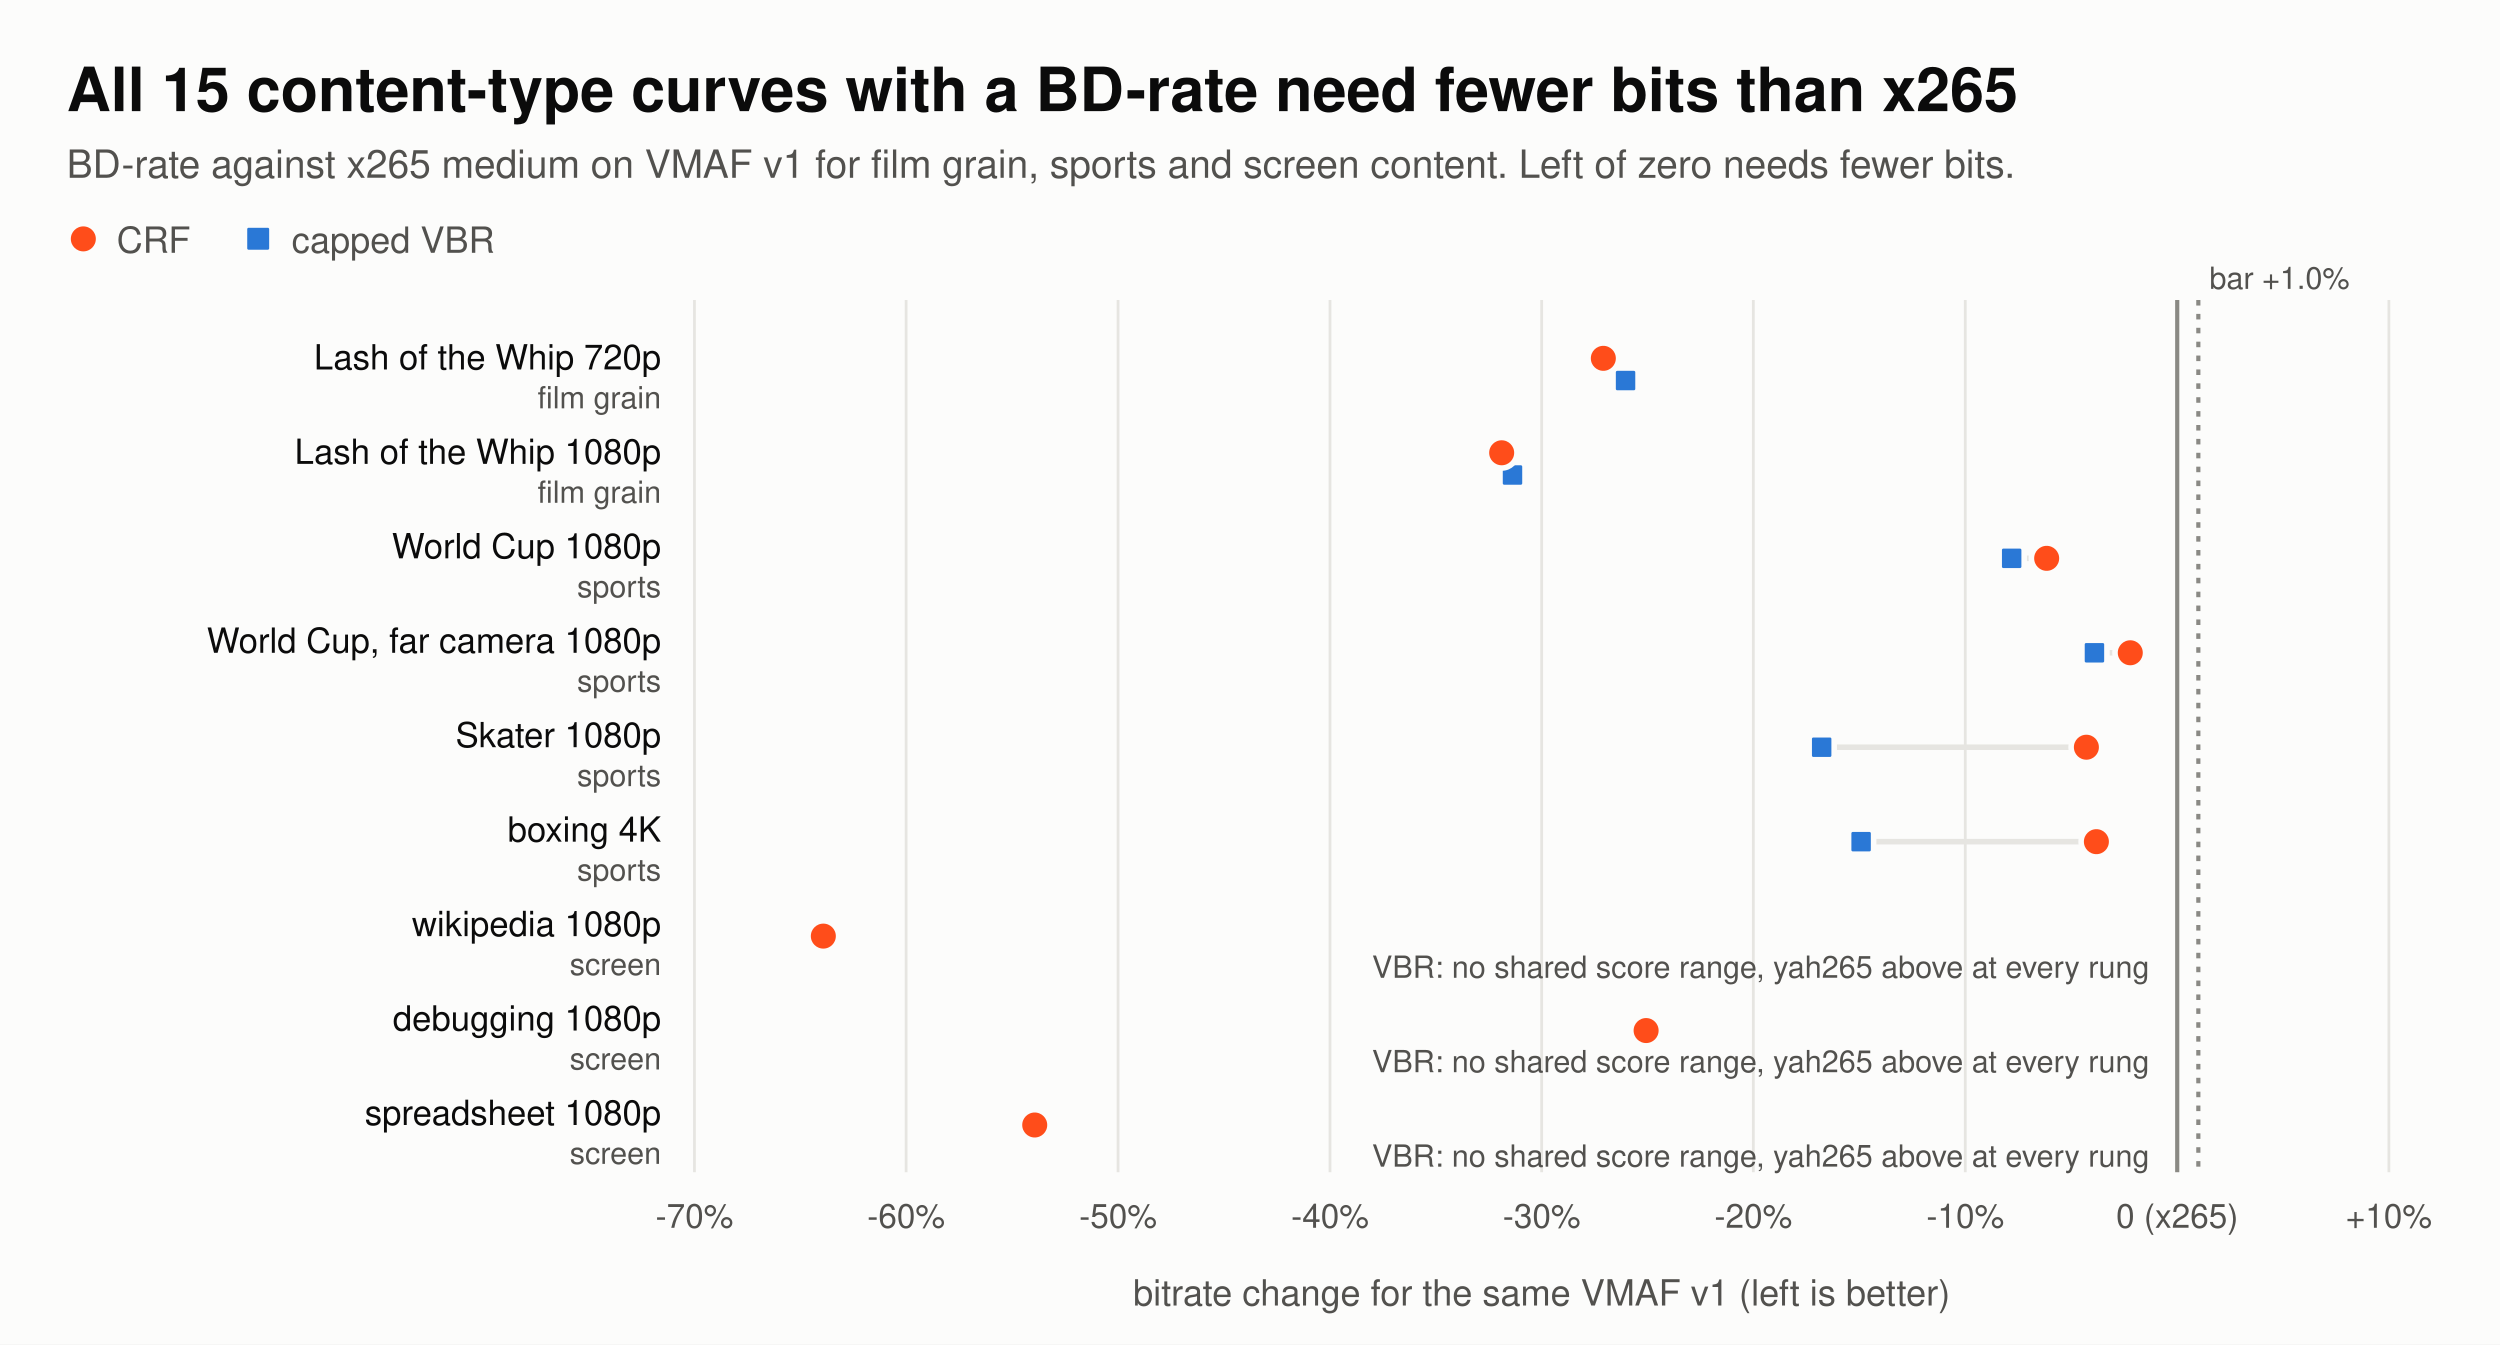
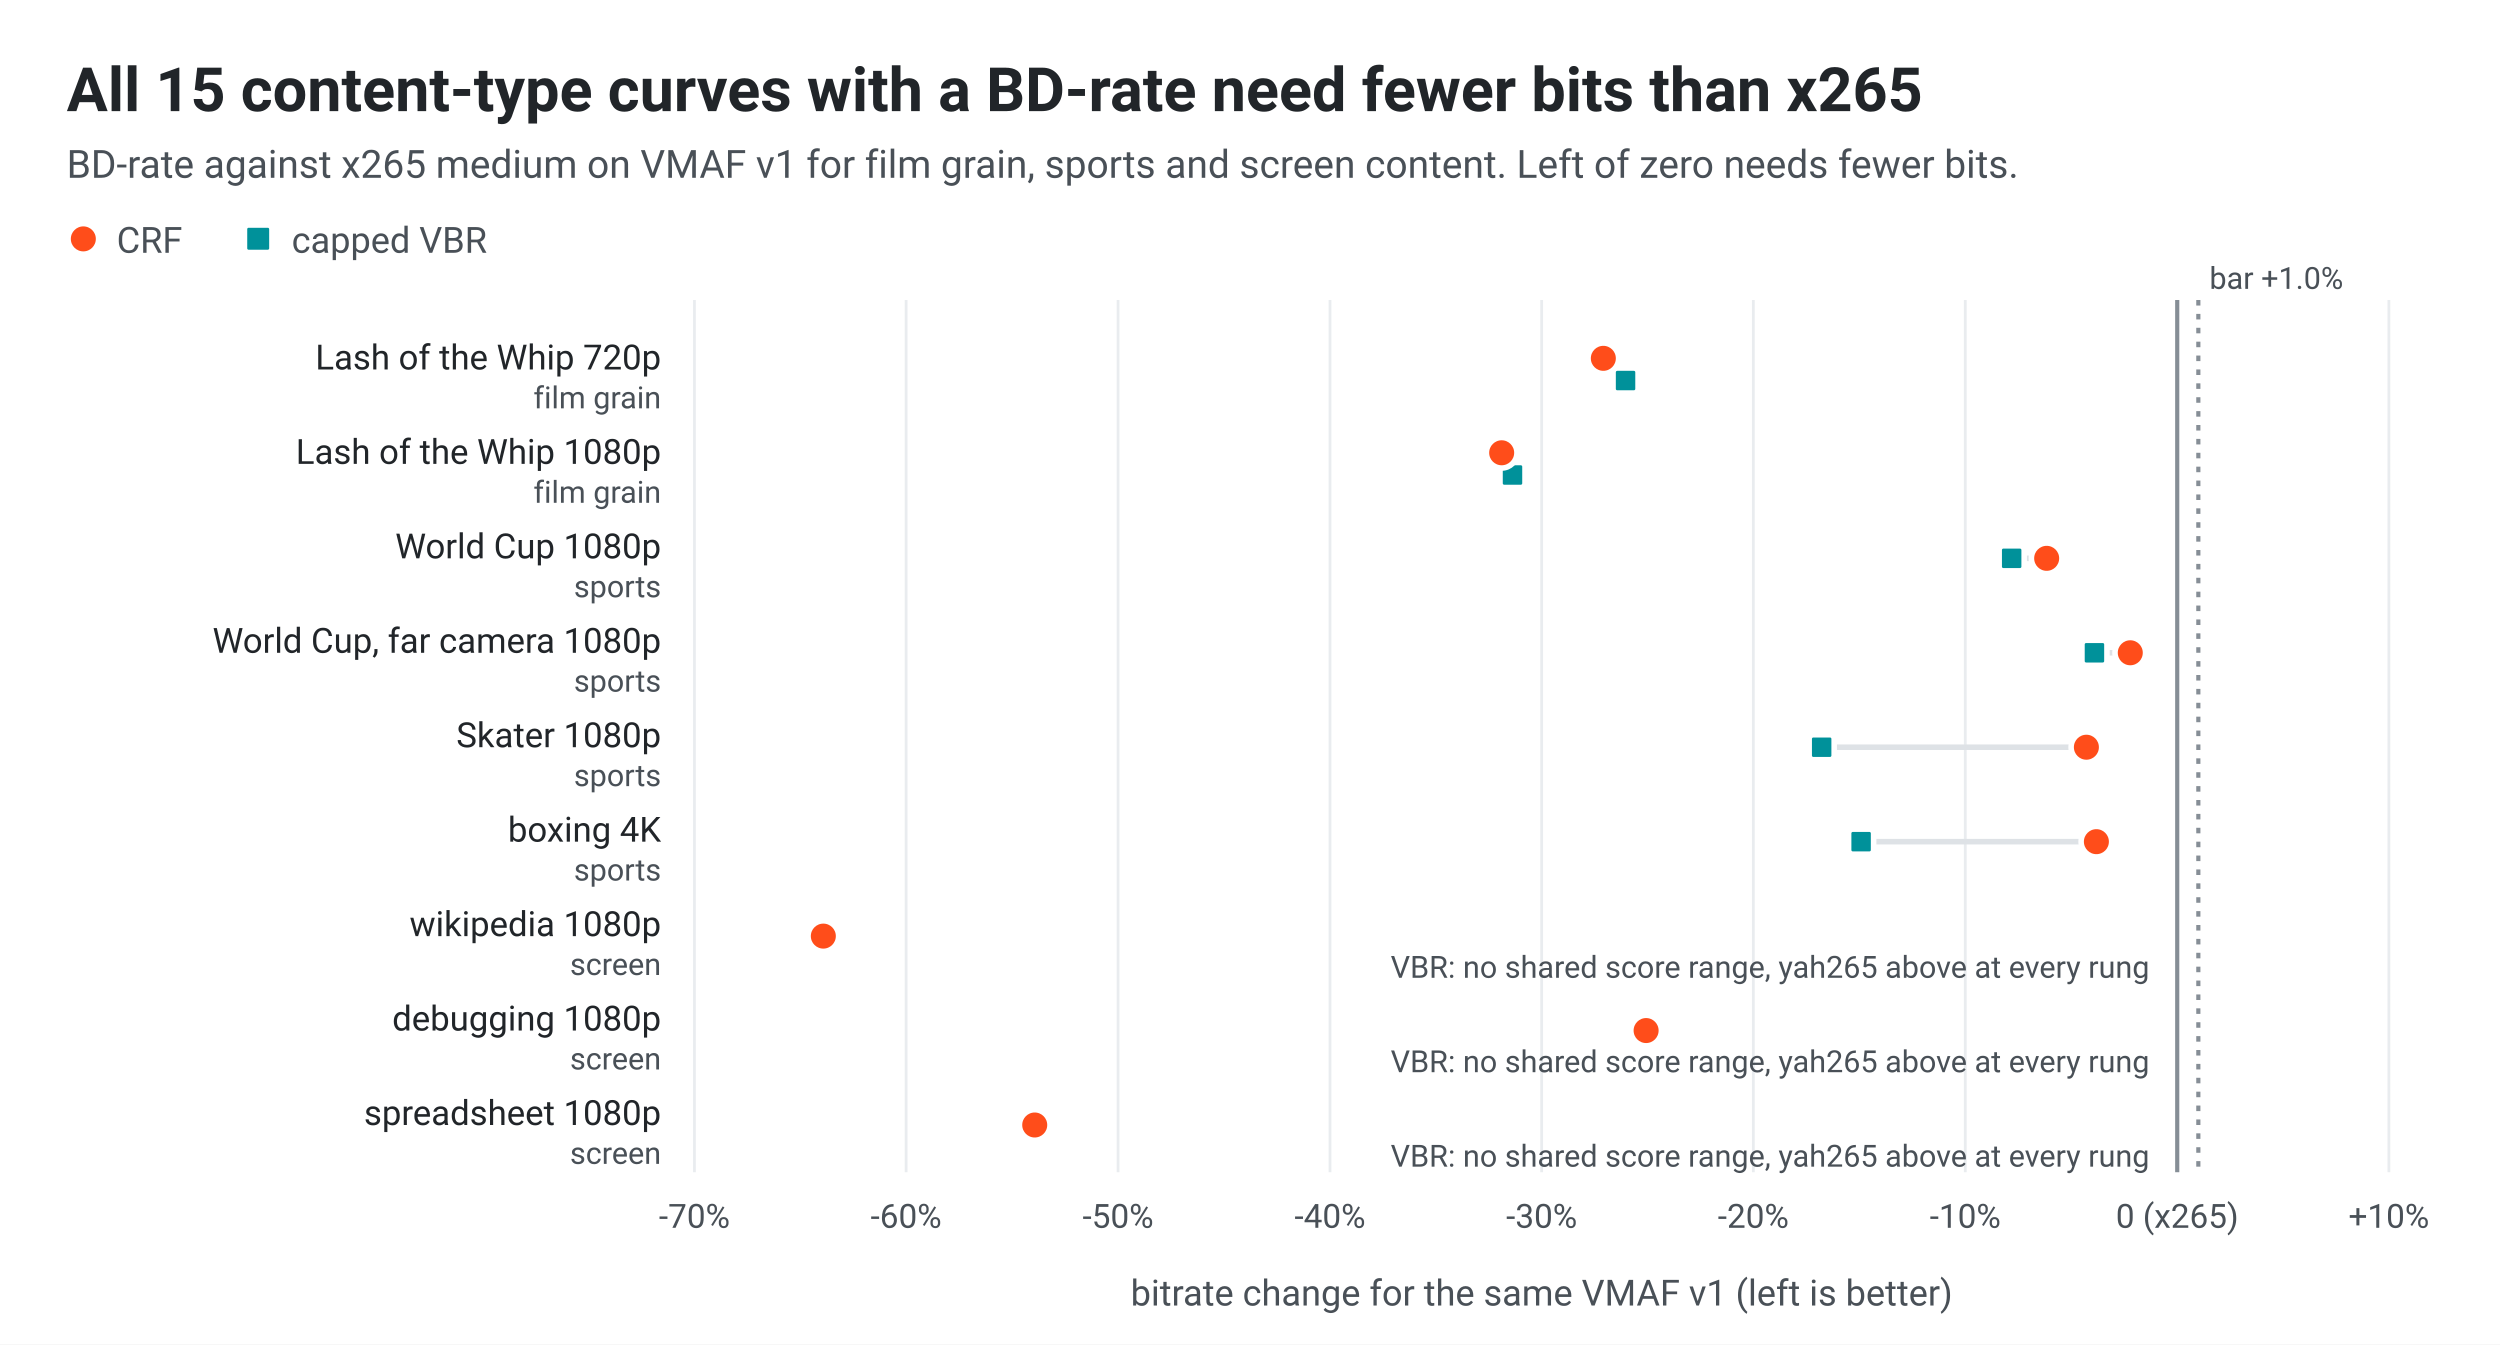
<svg xmlns="http://www.w3.org/2000/svg" width="900" height="484" viewBox="0 0 900 484" role="img">
  <style>
- .bg{fill:#fcfcfb}.t1{fill:#0b0b0b}.t2{fill:#52514e}.grid{stroke:#e6e5e1}
- .base{stroke:#8a8984}.ring{stroke:#fcfcfb}.band{fill:#efeeea}
- .s1{fill:#ff4d1a}.s2{fill:#2a78d6}.s3{fill:#1baf7a}.sx{fill:#8a8984}
- .l1{stroke:#ff4d1a}.l2{stroke:#2a78d6}.l3{stroke:#1baf7a}.lx{stroke:#8a8984}.span{stroke:#e6e5e1}
- text{font-family:-apple-system,BlinkMacSystemFont,"Segoe UI",Helvetica,Arial,sans-serif}
+ .bg{fill:#ffffff}.t1{fill:#212529}.t2{fill:#495057}.grid{stroke:#e9ecef}
+ .base{stroke:#868e96}.ring{stroke:#ffffff}.med{stroke:#212529}.band{fill:#f1f3f5}
+ .s1{fill:#ff4d1a}.s2{fill:#00919a}.s3{fill:#6250d6}.sx{fill:#868e96}
+ .l1{stroke:#ff4d1a}.l2{stroke:#00919a}.l3{stroke:#6250d6}.lx{stroke:#868e96}.span{stroke:#dee2e6}
+ .note{fill:#b8330a}.wash{fill:#ffe8dc}
+ text{font-family:system-ui,-apple-system,"Segoe UI",Roboto,Helvetica,Arial,sans-serif}
@media (prefers-color-scheme:dark){
- .bg{fill:#1a1a19}.t1{fill:#f0efec}.t2{fill:#c3c2b7}.grid{stroke:#2e2e2c}
- .base{stroke:#8a8984}.ring{stroke:#1a1a19}.band{fill:#262624}
- .s1{fill:#ff4d1a}.s2{fill:#3987e5}.s3{fill:#199e70}.sx{fill:#8a8984}
- .l1{stroke:#ff4d1a}.l2{stroke:#3987e5}.l3{stroke:#199e70}.lx{stroke:#8a8984}.span{stroke:#3a3a37}}
+ .bg{fill:#1b1c1e}.t1{fill:#e9ecee}.t2{fill:#b6bcc1}.grid{stroke:#2e3135}
+ .base{stroke:#8f959a}.ring{stroke:#1b1c1e}.med{stroke:#e9ecee}.band{fill:#23262a}
+ .s1{fill:#ff4d1a}.s2{fill:#12a3ad}.s3{fill:#9085e9}.sx{fill:#8f959a}
+ .l1{stroke:#ff4d1a}.l2{stroke:#12a3ad}.l3{stroke:#9085e9}.lx{stroke:#8f959a}.span{stroke:#3a3e43}
+ .note{fill:#ff8a5c}.wash{fill:#45200f}}
</style>
  <rect width="100%" height="100%" class="bg" />
  <text x="24.0" y="40.0" font-size="22" class="t1" text-anchor="start" font-weight="600">All 15 content-type curves with a BD-rate need fewer bits than x265</text>
  <text x="24.0" y="64.0" font-size="14" class="t2" text-anchor="start">BD-rate against x265 medium on VMAF v1 for film grain, sports and screen content. Left of zero needs fewer bits.</text>
  <circle cx="30.0" cy="86.0" r="5.5" class="s1 ring" stroke-width="2" />
  <text x="42.0" y="91.0" font-size="13" class="t2" text-anchor="start">CRF</text>
  <rect x="88.0" y="81.0" width="9.9" height="9.9" rx="1.5" class="s2 ring" stroke-width="2" />
  <text x="105.0" y="91.0" font-size="13" class="t2" text-anchor="start">capped VBR</text>
  <line x1="250.0" y1="108.0" x2="250.0" y2="422.0" class="grid" stroke-width="1" />
  <text x="250.0" y="442.0" font-size="12" class="t2" text-anchor="middle">-70%</text>
  <line x1="326.2" y1="108.0" x2="326.2" y2="422.0" class="grid" stroke-width="1" />
  <text x="326.2" y="442.0" font-size="12" class="t2" text-anchor="middle">-60%</text>
  <line x1="402.5" y1="108.0" x2="402.5" y2="422.0" class="grid" stroke-width="1" />
  <text x="402.5" y="442.0" font-size="12" class="t2" text-anchor="middle">-50%</text>
  <line x1="478.8" y1="108.0" x2="478.8" y2="422.0" class="grid" stroke-width="1" />
  <text x="478.8" y="442.0" font-size="12" class="t2" text-anchor="middle">-40%</text>
  <line x1="555.0" y1="108.0" x2="555.0" y2="422.0" class="grid" stroke-width="1" />
  <text x="555.0" y="442.0" font-size="12" class="t2" text-anchor="middle">-30%</text>
  <line x1="631.2" y1="108.0" x2="631.2" y2="422.0" class="grid" stroke-width="1" />
  <text x="631.2" y="442.0" font-size="12" class="t2" text-anchor="middle">-20%</text>
  <line x1="707.5" y1="108.0" x2="707.5" y2="422.0" class="grid" stroke-width="1" />
  <text x="707.5" y="442.0" font-size="12" class="t2" text-anchor="middle">-10%</text>
  <line x1="783.8" y1="108.0" x2="783.8" y2="422.0" class="base" stroke-width="1.5" />
  <text x="783.8" y="442.0" font-size="12" class="t2" text-anchor="middle">0 (x265)</text>
  <line x1="860.0" y1="108.0" x2="860.0" y2="422.0" class="grid" stroke-width="1" />
  <text x="860.0" y="442.0" font-size="12" class="t2" text-anchor="middle">+10%</text>
  <line x1="791.4" y1="108.0" x2="791.4" y2="422.0" class="base" stroke-width="1.5" stroke-dasharray="2 3" />
  <text x="795.4" y="104.0" font-size="11" class="t2" text-anchor="start">bar +1.0%</text>
  <text x="238.0" y="133.0" font-size="12.5" class="t1" text-anchor="end">Lash of the Whip 720p</text>
  <text x="238.0" y="147.0" font-size="11" class="t2" text-anchor="end">film grain</text>
  <line x1="577.2" y1="133.0" x2="585.2" y2="133.0" class="span" stroke-width="2" />
  <rect x="580.7" y="132.5" width="9.0" height="9.0" rx="1.5" class="s2 ring" stroke-width="2" />
  <circle cx="577.2" cy="129.0" r="5.5" class="s1 ring" stroke-width="2" />
  <text x="238.0" y="167.0" font-size="12.5" class="t1" text-anchor="end">Lash of the Whip 1080p</text>
  <text x="238.0" y="181.0" font-size="11" class="t2" text-anchor="end">film grain</text>
  <line x1="540.6" y1="167.0" x2="544.5" y2="167.0" class="span" stroke-width="2" />
  <rect x="540.0" y="166.5" width="9.0" height="9.0" rx="1.5" class="s2 ring" stroke-width="2" />
  <circle cx="540.6" cy="163.0" r="5.5" class="s1 ring" stroke-width="2" />
  <text x="238.0" y="201.0" font-size="12.5" class="t1" text-anchor="end">World Cup 1080p</text>
  <text x="238.0" y="215.0" font-size="11" class="t2" text-anchor="end">sports</text>
  <line x1="724.2" y1="201.0" x2="736.8" y2="201.0" class="span" stroke-width="2" />
  <rect x="719.7" y="196.5" width="9.0" height="9.0" rx="1.5" class="s2 ring" stroke-width="2" />
  <circle cx="736.8" cy="201.0" r="5.5" class="s1 ring" stroke-width="2" />
  <text x="238.0" y="235.0" font-size="12.5" class="t1" text-anchor="end">World Cup, far camera 1080p</text>
  <text x="238.0" y="249.0" font-size="11" class="t2" text-anchor="end">sports</text>
  <line x1="754.0" y1="235.0" x2="766.9" y2="235.0" class="span" stroke-width="2" />
  <rect x="749.5" y="230.5" width="9.0" height="9.0" rx="1.5" class="s2 ring" stroke-width="2" />
  <circle cx="766.9" cy="235.0" r="5.5" class="s1 ring" stroke-width="2" />
  <text x="238.0" y="269.0" font-size="12.5" class="t1" text-anchor="end">Skater 1080p</text>
  <text x="238.0" y="283.0" font-size="11" class="t2" text-anchor="end">sports</text>
  <line x1="655.8" y1="269.0" x2="751.1" y2="269.0" class="span" stroke-width="2" />
  <rect x="651.3" y="264.5" width="9.0" height="9.0" rx="1.5" class="s2 ring" stroke-width="2" />
  <circle cx="751.1" cy="269.0" r="5.5" class="s1 ring" stroke-width="2" />
  <text x="238.0" y="303.0" font-size="12.5" class="t1" text-anchor="end">boxing 4K</text>
  <text x="238.0" y="317.0" font-size="11" class="t2" text-anchor="end">sports</text>
  <line x1="670.0" y1="303.0" x2="754.7" y2="303.0" class="span" stroke-width="2" />
  <rect x="665.5" y="298.5" width="9.0" height="9.0" rx="1.5" class="s2 ring" stroke-width="2" />
  <circle cx="754.7" cy="303.0" r="5.5" class="s1 ring" stroke-width="2" />
  <text x="238.0" y="337.0" font-size="12.5" class="t1" text-anchor="end">wikipedia 1080p</text>
  <text x="238.0" y="351.0" font-size="11" class="t2" text-anchor="end">screen</text>
  <text x="773.8" y="352.0" font-size="11" class="t2" text-anchor="end">VBR: no shared score range, yah265 above at every rung</text>
  <circle cx="296.4" cy="337.0" r="5.5" class="s1 ring" stroke-width="2" />
  <text x="238.0" y="371.0" font-size="12.5" class="t1" text-anchor="end">debugging 1080p</text>
  <text x="238.0" y="385.0" font-size="11" class="t2" text-anchor="end">screen</text>
  <text x="773.8" y="386.0" font-size="11" class="t2" text-anchor="end">VBR: no shared score range, yah265 above at every rung</text>
  <circle cx="592.6" cy="371.0" r="5.5" class="s1 ring" stroke-width="2" />
  <text x="238.0" y="405.0" font-size="12.5" class="t1" text-anchor="end">spreadsheet 1080p</text>
  <text x="238.0" y="419.0" font-size="11" class="t2" text-anchor="end">screen</text>
  <text x="773.8" y="420.0" font-size="11" class="t2" text-anchor="end">VBR: no shared score range, yah265 above at every rung</text>
  <circle cx="372.5" cy="405.0" r="5.5" class="s1 ring" stroke-width="2" />
  <text x="555.0" y="470.0" font-size="13" class="t2" text-anchor="middle">bitrate change for the same VMAF v1 (left is better)</text>
</svg>
